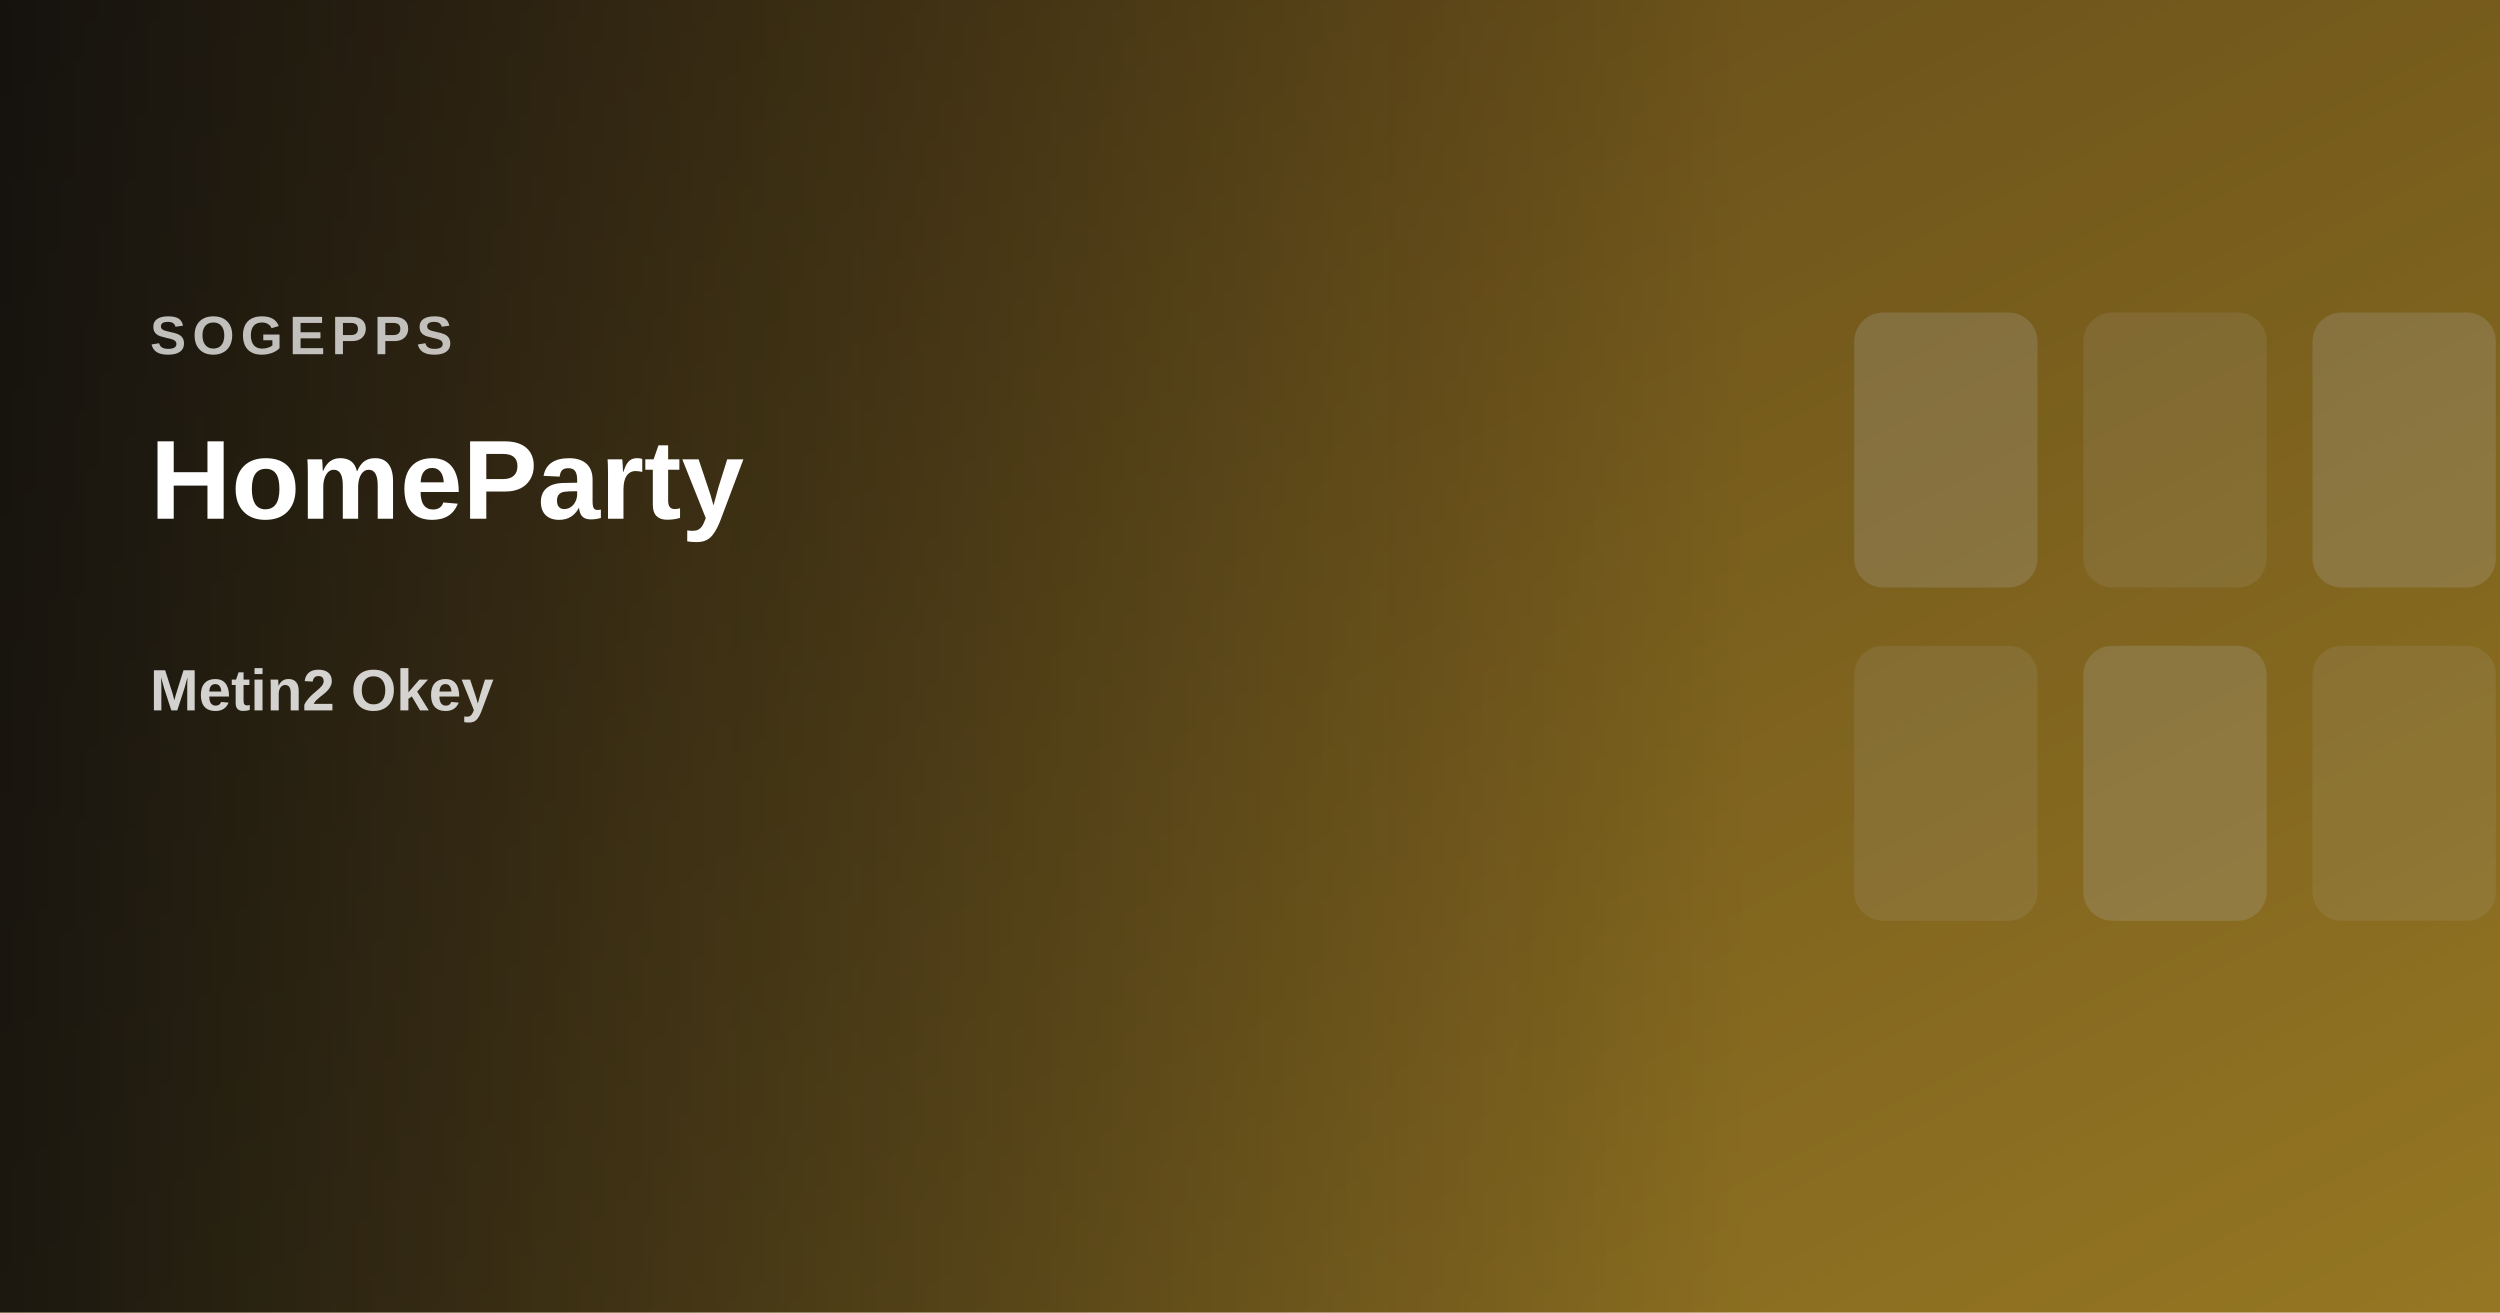
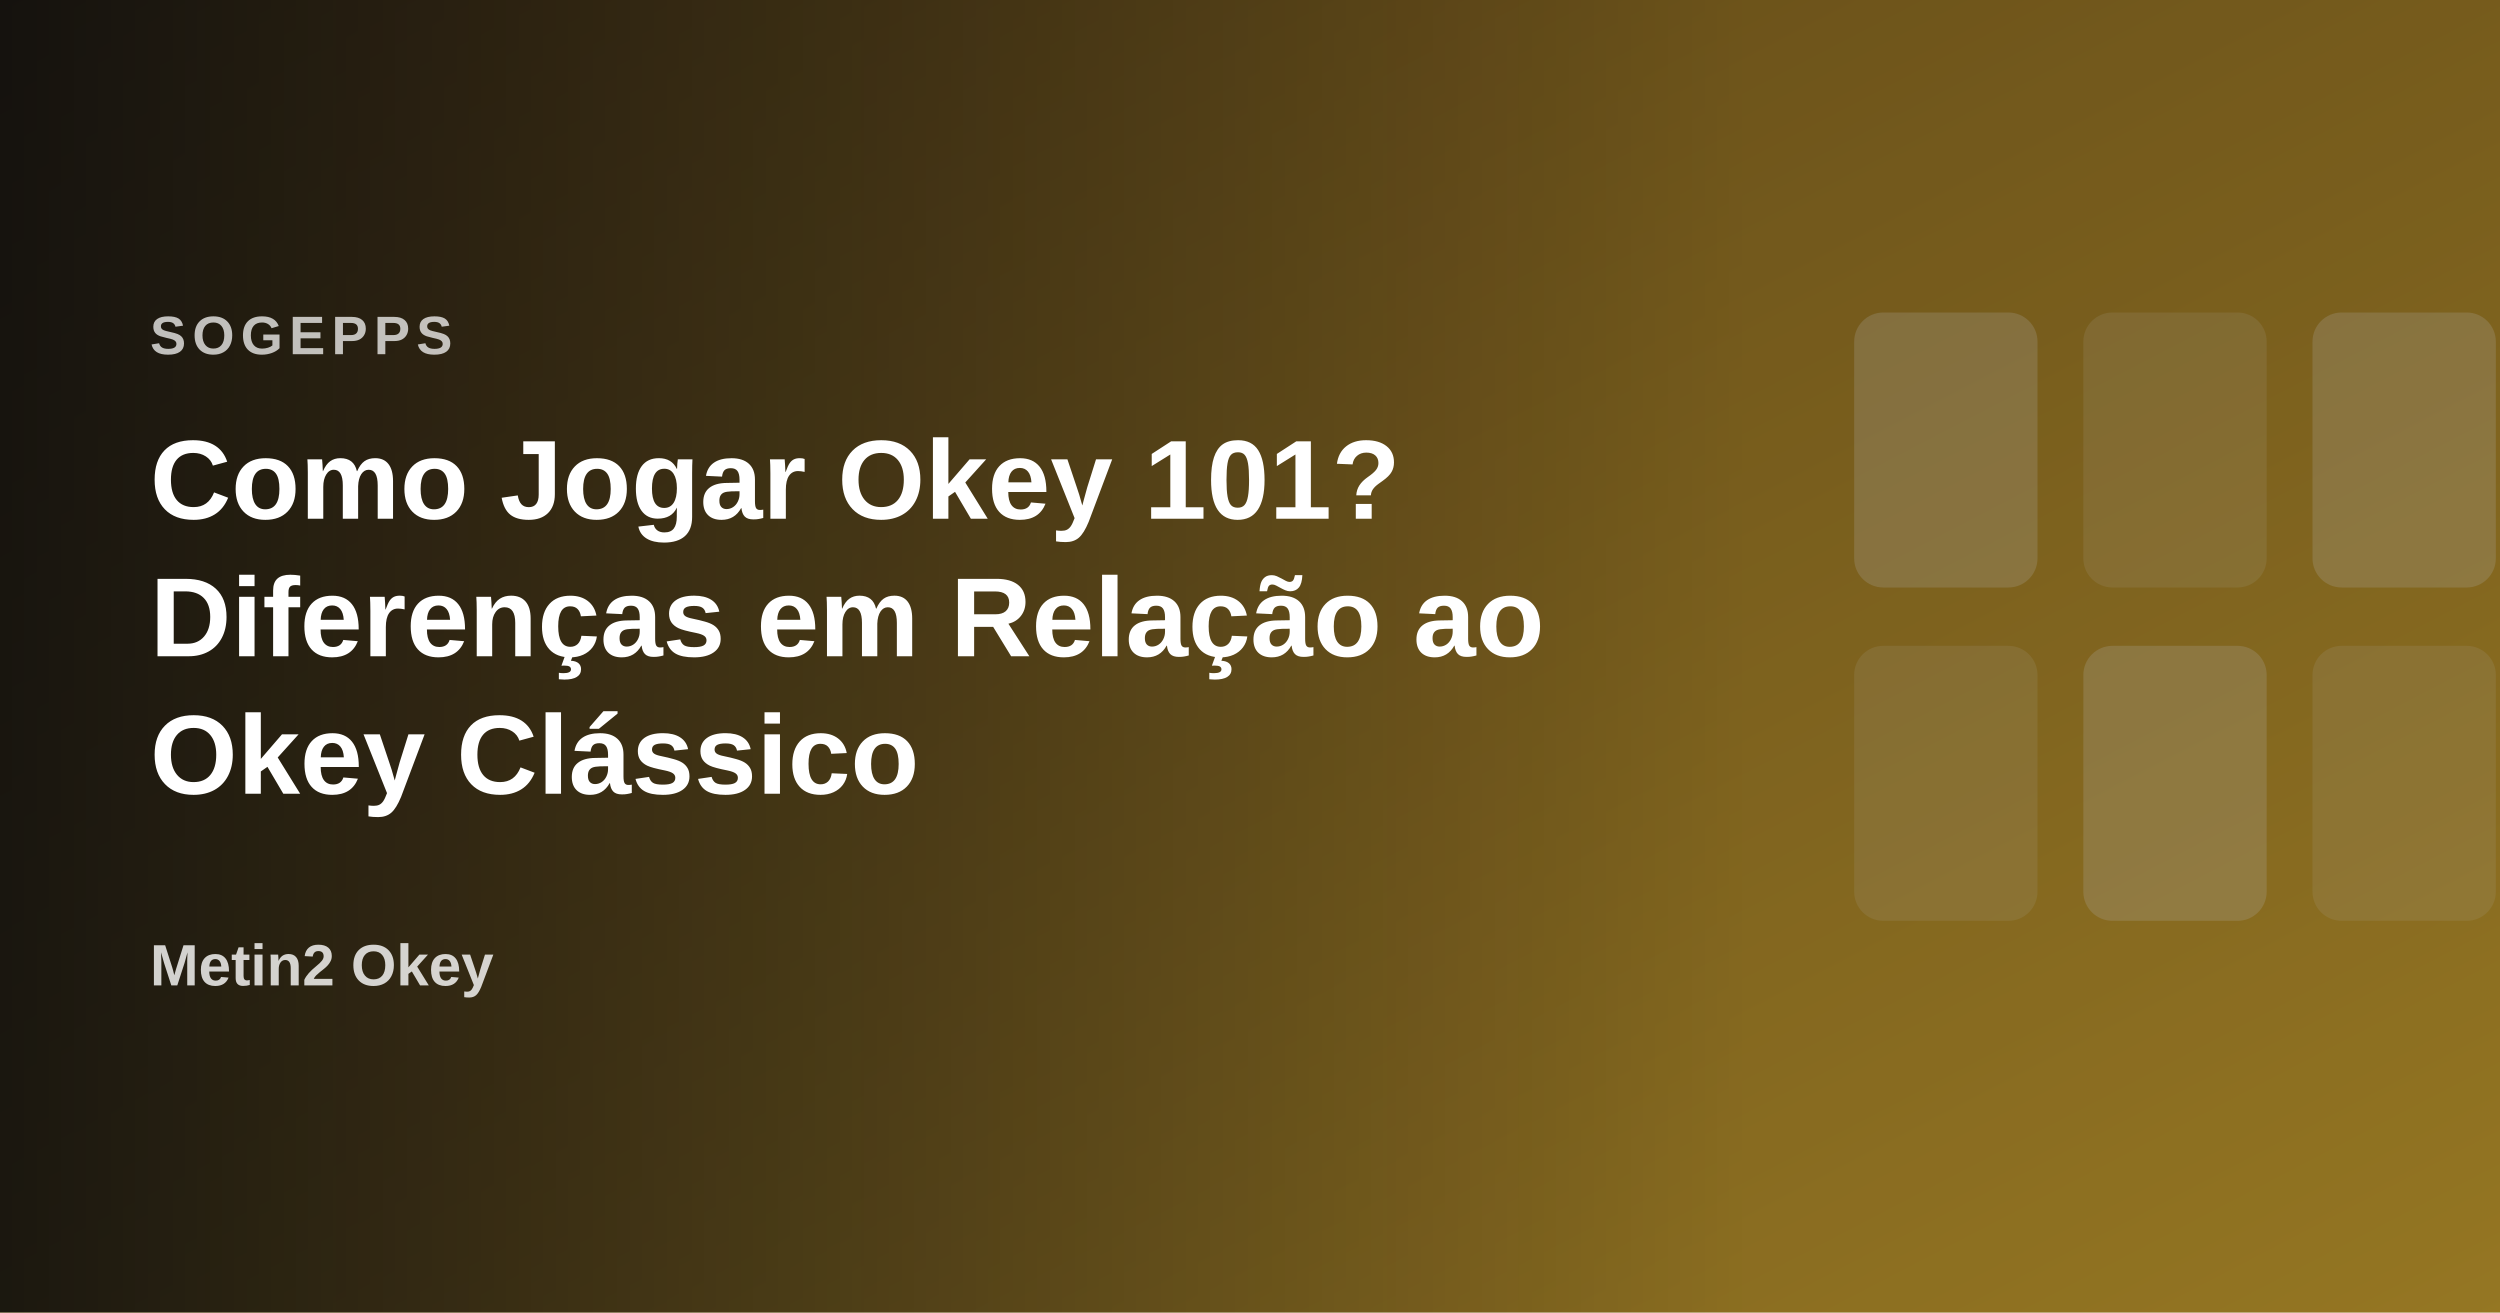
- <svg xmlns="http://www.w3.org/2000/svg" width="1200" height="630" viewBox="0 0 1200 630" role="img" aria-label="HomeParty">
+ <svg xmlns="http://www.w3.org/2000/svg" width="1200" height="630" viewBox="0 0 1200 630" role="img" aria-label="Como Jogar Okey 101? Diferenças em Relação ao Okey Clássico">
  <defs>
    <linearGradient id="g" x1="0" y1="0" x2="1" y2="1">
      <stop offset="0%" stop-color="#7c5a1a" />
      <stop offset="100%" stop-color="#d4a72c" />
    </linearGradient>
    <linearGradient id="v" x1="0" y1="0" x2="1" y2="0">
      <stop offset="0%" stop-color="rgba(4,6,12,0.86)" />
      <stop offset="70%" stop-color="rgba(4,6,12,0.30)" />
    </linearGradient>
  </defs>
  <rect width="1200" height="630" fill="url(#g)" />
  <g transform="translate(890,150)">
    <rect x="0" y="0" width="88" height="132" rx="14" fill="rgba(255,255,255,0.22)" />
    <rect x="110" y="0" width="88" height="132" rx="14" fill="rgba(255,255,255,0.13)" />
    <rect x="220" y="0" width="88" height="132" rx="14" fill="rgba(255,255,255,0.22)" />
    <rect x="0" y="160" width="88" height="132" rx="14" fill="rgba(255,255,255,0.13)" />
    <rect x="110" y="160" width="88" height="132" rx="14" fill="rgba(255,255,255,0.22)" />
    <rect x="220" y="160" width="88" height="132" rx="14" fill="rgba(255,255,255,0.13)" />
  </g>
  <rect width="1200" height="630" fill="url(#v)" />
  <text x="72" y="170" font-family="Segoe UI, Arial, sans-serif" font-size="26" font-weight="700" letter-spacing="3" fill="rgba(255,255,255,0.72)">SOGEPPS</text>
-   <text x="72" y="249" font-family="Segoe UI, Arial, sans-serif" font-size="54" font-weight="700" fill="#ffffff">HomeParty</text>
-   <text x="72" y="341" font-family="Segoe UI, Arial, sans-serif" font-size="28" font-weight="600" fill="rgba(255,255,255,0.80)">Metin2 Okey</text>
+   <text x="72" y="249" font-family="Segoe UI, Arial, sans-serif" font-size="54" font-weight="700" fill="#ffffff">Como Jogar Okey 101?</text>
+   <text x="72" y="315" font-family="Segoe UI, Arial, sans-serif" font-size="54" font-weight="700" fill="#ffffff">Diferenças em Relação ao</text>
+   <text x="72" y="381" font-family="Segoe UI, Arial, sans-serif" font-size="54" font-weight="700" fill="#ffffff">Okey Clássico</text>
+   <text x="72" y="473" font-family="Segoe UI, Arial, sans-serif" font-size="28" font-weight="600" fill="rgba(255,255,255,0.80)">Metin2 Okey</text>
</svg>
